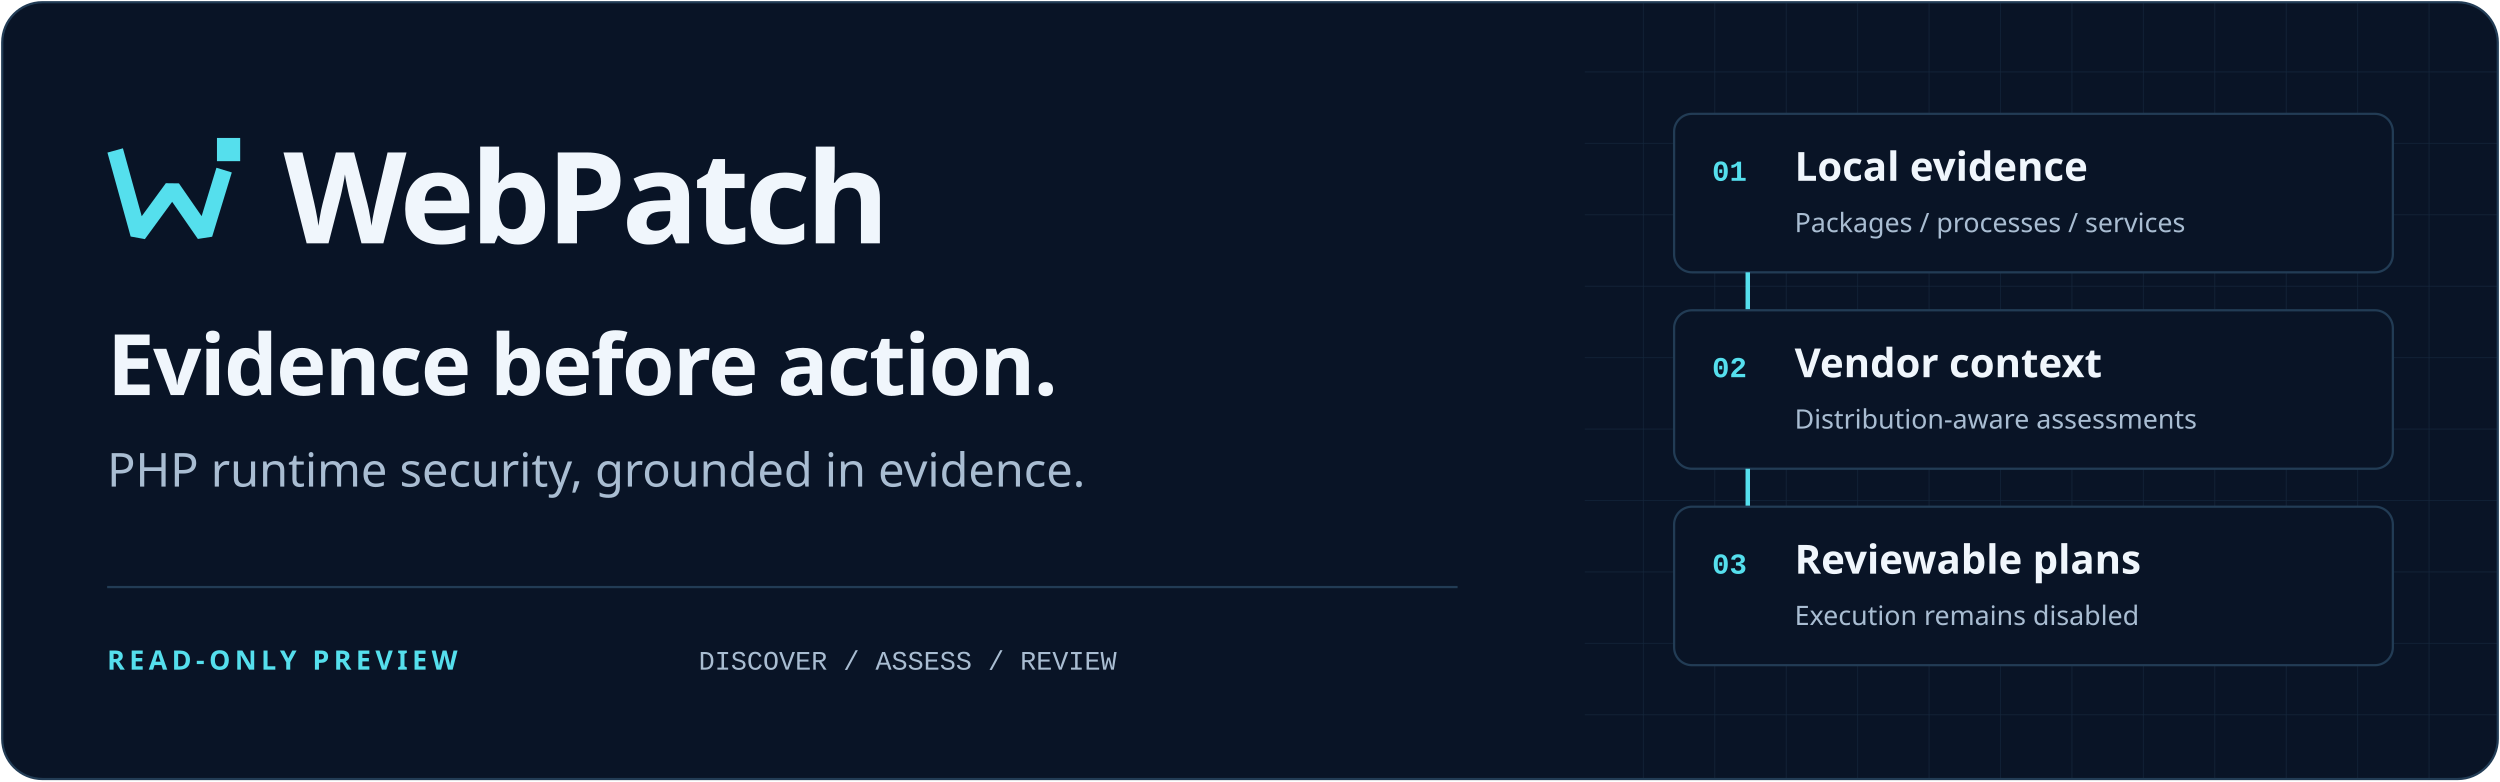
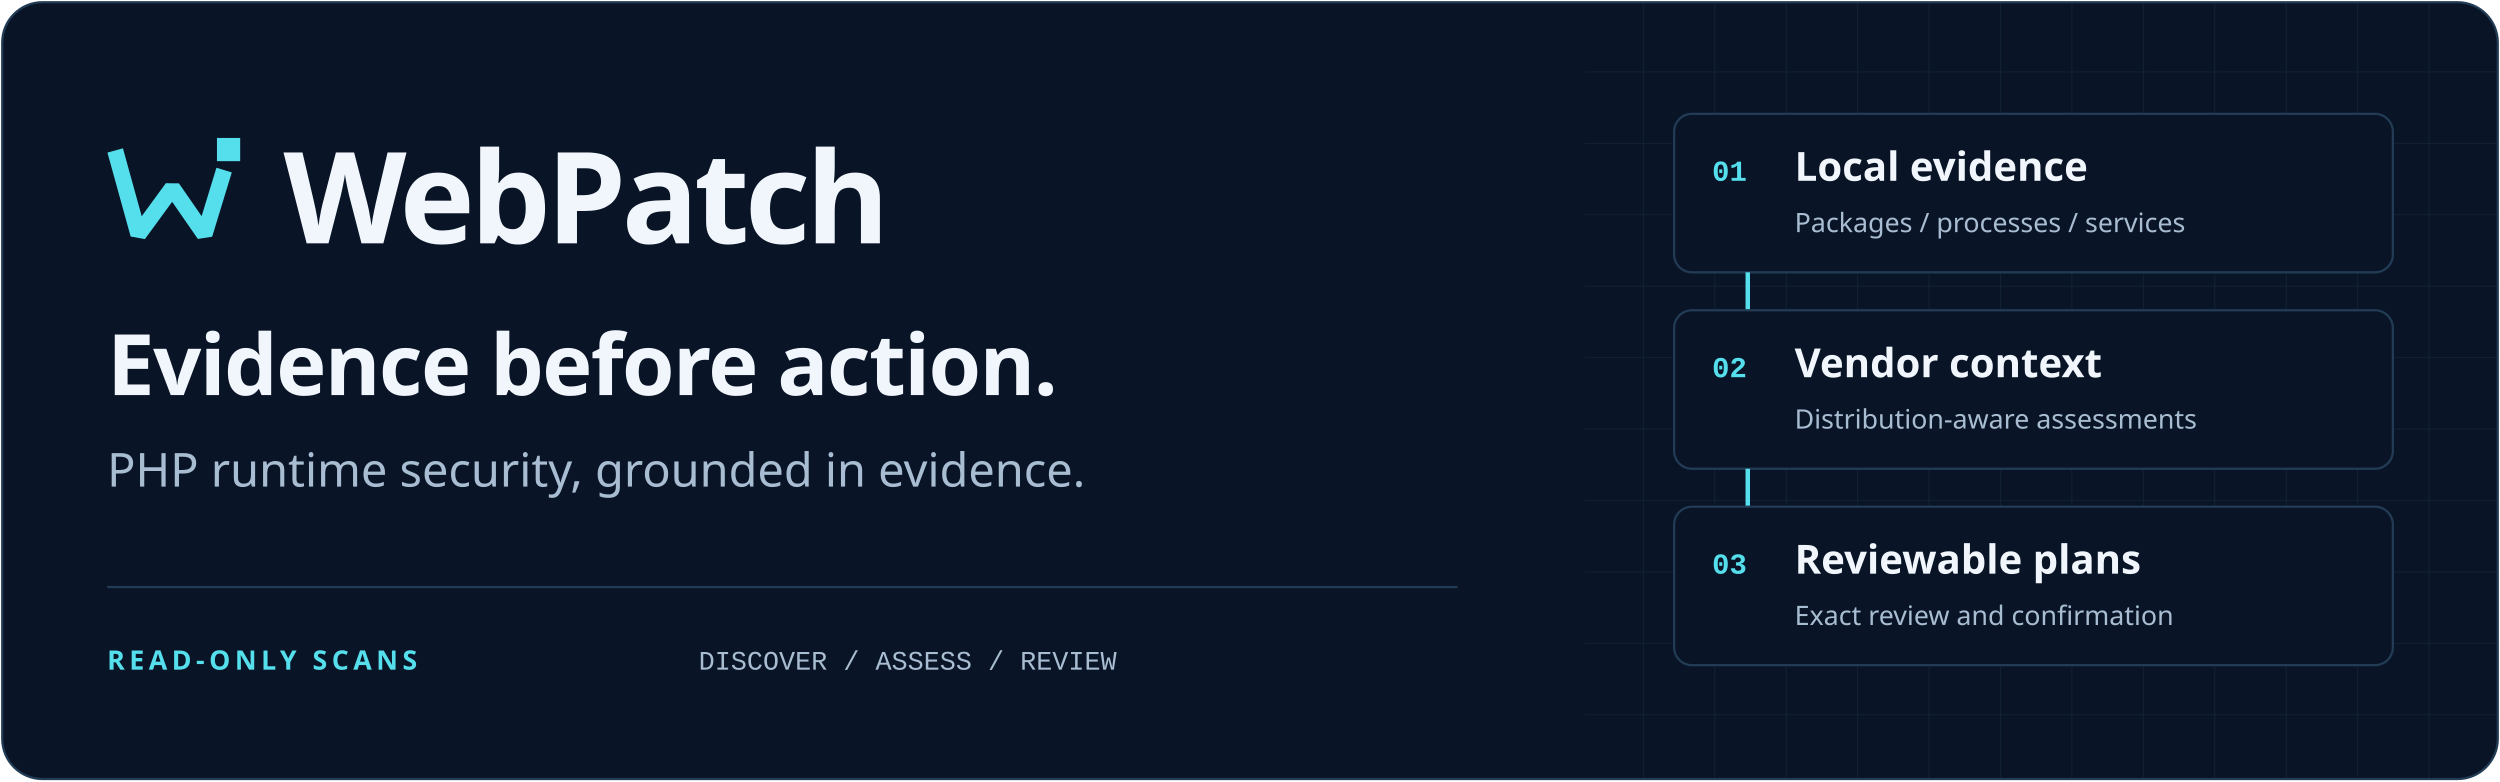
<svg xmlns="http://www.w3.org/2000/svg" width="1120" height="350" viewBox="0 0 1120 350" role="img" aria-labelledby="title desc">
  <rect x="1" y="1" width="1118" height="348" rx="18" fill="#091426" stroke="#223c55" />
  <defs>
    <pattern id="grid" width="32" height="32" patternUnits="userSpaceOnUse">
      <path d="M32 0H0V32" fill="none" stroke="#223c55" stroke-width=".6" />
    </pattern>
  </defs>
  <rect x="710" y="1" width="409" height="348" rx="18" fill="url(#grid)" opacity=".45" />
  <g transform="translate(42 53) scale(0.8)">
    <path d="M12 18 25 65 44 39 62 65 73 29" fill="none" stroke="#55dfed" stroke-width="9" stroke-linejoin="bevel" />
    <path d="M69 11h13v13H69z" fill="#55dfed" />
  </g>
  <text x="127" y="109" fill="#f0f6fc" font-size="57" font-weight="650" font-family="'Avenir Next', Avenir, 'Segoe UI', sans-serif" letter-spacing="-2">WebPatch</text>
  <text x="48" y="177" fill="#f0f6fc" font-size="38" font-weight="550" font-family="'Avenir Next', Avenir, 'Segoe UI', sans-serif" letter-spacing="-.7">Evidence before action.</text>
  <text x="48" y="218" fill="#a9bdd2" font-size="21" font-weight="400" font-family="'Avenir Next', Avenir, 'Segoe UI', sans-serif">PHP runtime security, grounded in evidence.</text>
  <path d="M48 263H653" stroke="#223c55" />
-   <text x="48" y="300" fill="#55dfed" font-size="12" font-weight="600" font-family="'Avenir Next', Avenir, 'Segoe UI', sans-serif" letter-spacing="2">READ-ONLY PREVIEW</text>
+   <text x="48" y="300" fill="#55dfed" font-size="12" font-weight="600" font-family="'Avenir Next', Avenir, 'Segoe UI', sans-serif" letter-spacing="2">READ-ONLY SCANS</text>
  <text x="313" y="300" fill="#a9bdd2" font-size="12" font-weight="500" font-family="'SFMono-Regular', Consolas, 'Liberation Mono', monospace">DISCOVER / ASSESS / REVIEW</text>
  <rect x="750" y="51" width="322" height="71" rx="8" fill="#091426" stroke="#223c55" />
  <text x="767" y="81" fill="#55dfed" font-size="13" font-weight="600" font-family="'SFMono-Regular', Consolas, 'Liberation Mono', monospace">01</text>
  <text x="804" y="81" fill="#f0f6fc" font-size="18" font-weight="550" font-family="'Avenir Next', Avenir, 'Segoe UI', sans-serif">Local evidence</text>
  <text x="804" y="104" fill="#a9bdd2" font-size="12" font-weight="400" font-family="'Avenir Next', Avenir, 'Segoe UI', sans-serif">Packages / processes / services</text>
  <path d="M783 122v17" stroke="#55dfed" stroke-width="2" />
  <rect x="750" y="139" width="322" height="71" rx="8" fill="#091426" stroke="#223c55" />
  <text x="767" y="169" fill="#55dfed" font-size="13" font-weight="600" font-family="'SFMono-Regular', Consolas, 'Liberation Mono', monospace">02</text>
  <text x="804" y="169" fill="#f0f6fc" font-size="18" font-weight="550" font-family="'Avenir Next', Avenir, 'Segoe UI', sans-serif">Vendor context</text>
  <text x="804" y="192" fill="#a9bdd2" font-size="12" font-weight="400" font-family="'Avenir Next', Avenir, 'Segoe UI', sans-serif">Distribution-aware assessments</text>
  <path d="M783 210v17" stroke="#55dfed" stroke-width="2" />
  <rect x="750" y="227" width="322" height="71" rx="8" fill="#091426" stroke="#223c55" />
  <text x="767" y="257" fill="#55dfed" font-size="13" font-weight="600" font-family="'SFMono-Regular', Consolas, 'Liberation Mono', monospace">03</text>
  <text x="804" y="257" fill="#f0f6fc" font-size="18" font-weight="550" font-family="'Avenir Next', Avenir, 'Segoe UI', sans-serif">Reviewable plans</text>
-   <text x="804" y="280" fill="#a9bdd2" font-size="12" font-weight="400" font-family="'Avenir Next', Avenir, 'Segoe UI', sans-serif">Execution remains disabled</text>
+   <text x="804" y="280" fill="#a9bdd2" font-size="12" font-weight="400" font-family="'Avenir Next', Avenir, 'Segoe UI', sans-serif">Exact review and confirmation</text>
</svg>
